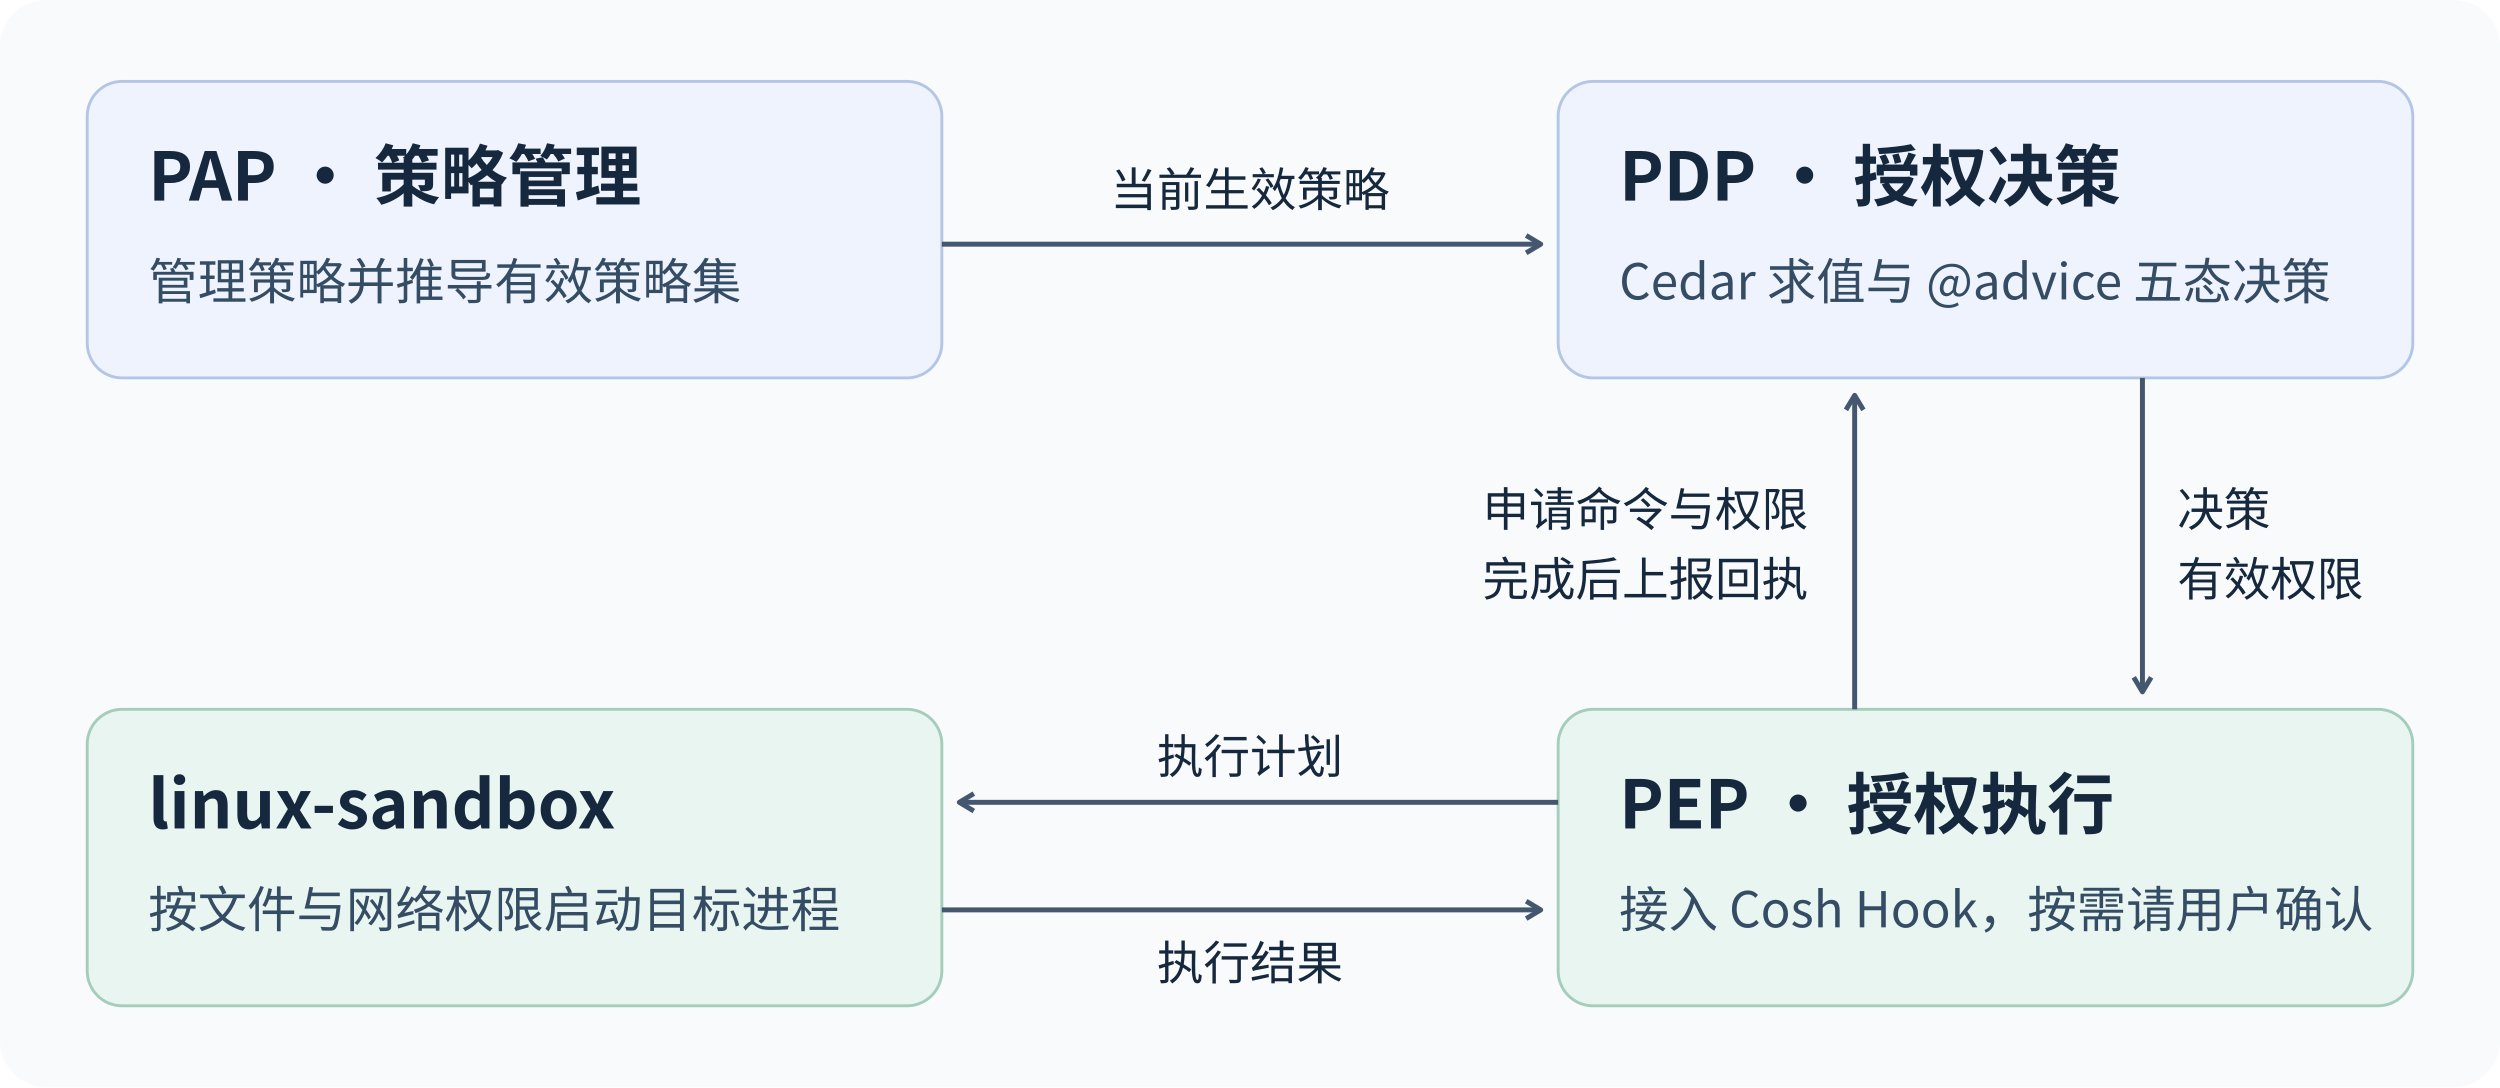
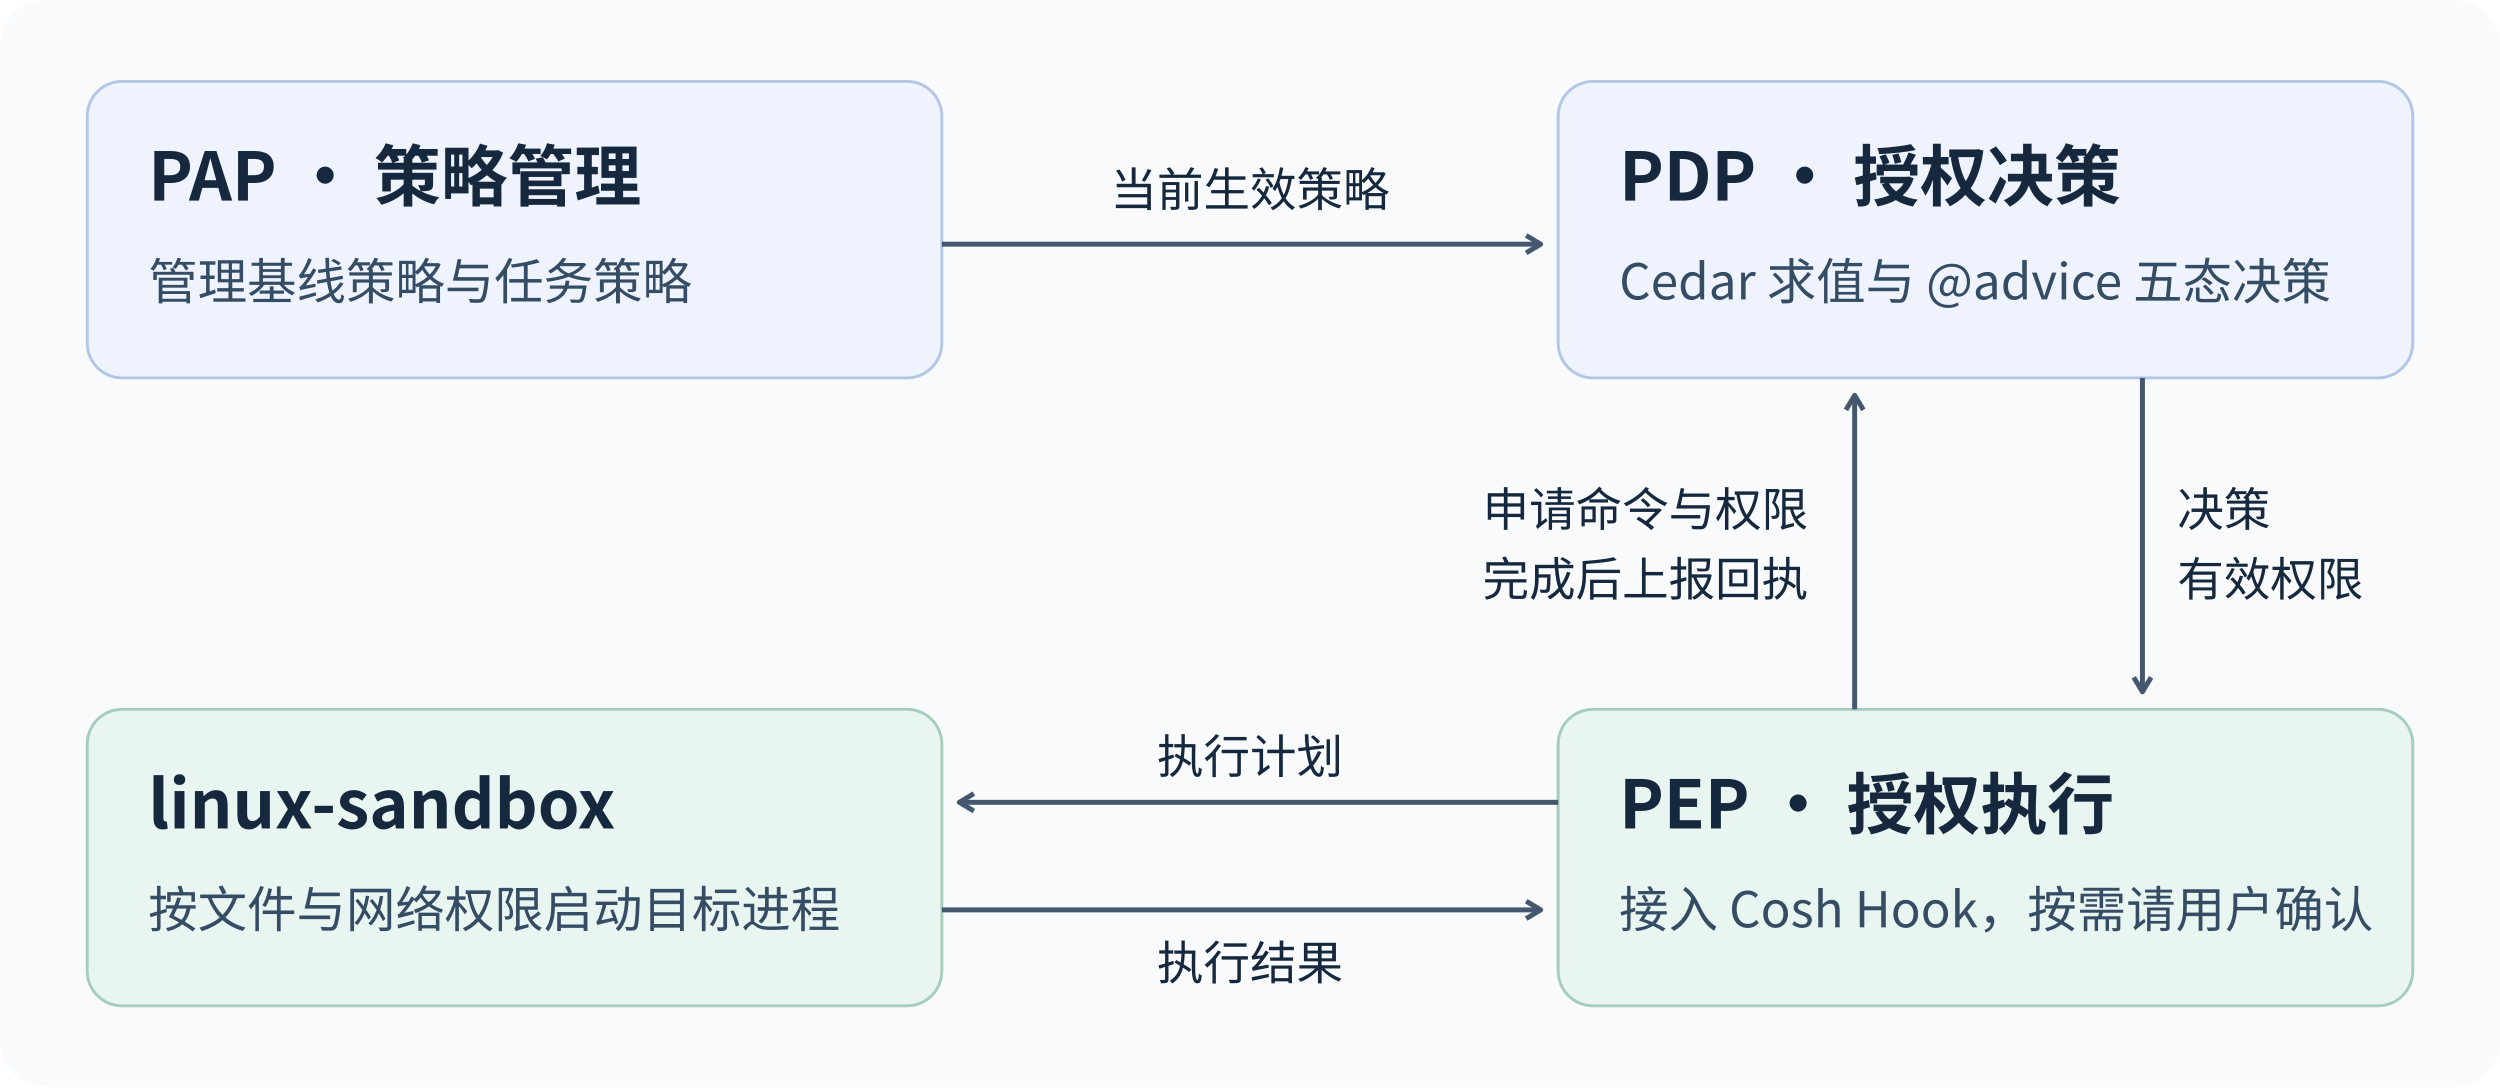
<svg xmlns="http://www.w3.org/2000/svg" width="860" height="374" viewBox="0 0 860 374" role="img" aria-labelledby="title desc" lang="zh-CN">
  <defs>
    <marker id="arrow" markerWidth="8" markerHeight="8" refX="6" refY="4" orient="auto" markerUnits="userSpaceOnUse">
      <path d="M1 1 L6 4 L1 7" fill="none" stroke="#44576e" stroke-width="1.7" stroke-linejoin="round" />
    </marker>
    <style>
      text { font-family: -apple-system, BlinkMacSystemFont, "Segoe UI", "PingFang SC", "Microsoft YaHei", "Noto Sans CJK SC", sans-serif; fill: #15283d; }
      .head { font-size: 23px; font-weight: 650; }
      .body { font-size: 17px; fill: #354c65; }
      .label { font-size: 16px; fill: #354c65; }
      .flow { stroke: #44576e; stroke-width: 1.7; fill: none; marker-end: url(#arrow); }
    </style>
  </defs>
  <rect width="860" height="374" rx="16" fill="#f8fafc" />
  <g>
    <rect x="30" y="28" width="294" height="102" rx="12" fill="#eef3fd" stroke="#b4c6e5" />
    <text x="51" y="69" class="head">PAP · 策略管理</text>
-     <text x="51" y="103" class="body">管理策略并推导有效策略集</text>
+     <text x="51" y="103" class="body">管理基线策略与任务策略</text>
    <rect x="536" y="28" width="294" height="102" rx="12" fill="#eef3fd" stroke="#b4c6e5" />
    <text x="557" y="69" class="head">PDP · 授权决策</text>
    <text x="557" y="103" class="body">Cedar 求值与 @advice 五态决策</text>
    <rect x="536" y="244" width="294" height="102" rx="12" fill="#e9f5f0" stroke="#a5cdbb" />
    <text x="557" y="285" class="head">PEP · 授权执行</text>
    <text x="557" y="319" class="body">接入 Cosh Hook，按需请用户确认</text>
    <rect x="30" y="244" width="294" height="102" rx="12" fill="#e9f5f0" stroke="#a5cdbb" />
    <text x="51" y="285" class="head">linux-sandbox</text>
    <text x="51" y="319" class="body">按文件与网络权限启动目标进程</text>
  </g>
  <g class="flow">
    <path d="M324 84 H530" />
    <path d="M638 244 V136" />
    <path d="M737 130 V238" />
    <path d="M536 276 H330" />
    <path d="M324 313 H530" />
  </g>
  <g class="label">
    <text x="430" y="71" text-anchor="middle">当前生效策略</text>
    <text x="622" y="181" text-anchor="end">申请命令与权限</text>
    <text x="622" y="205" text-anchor="end">完成后上报回执</text>
    <text x="749" y="181">决策</text>
    <text x="749" y="205">有效权限</text>
    <text x="430" y="266" text-anchor="middle">执行计划</text>
    <text x="430" y="337" text-anchor="middle">执行结果</text>
  </g>
</svg>
